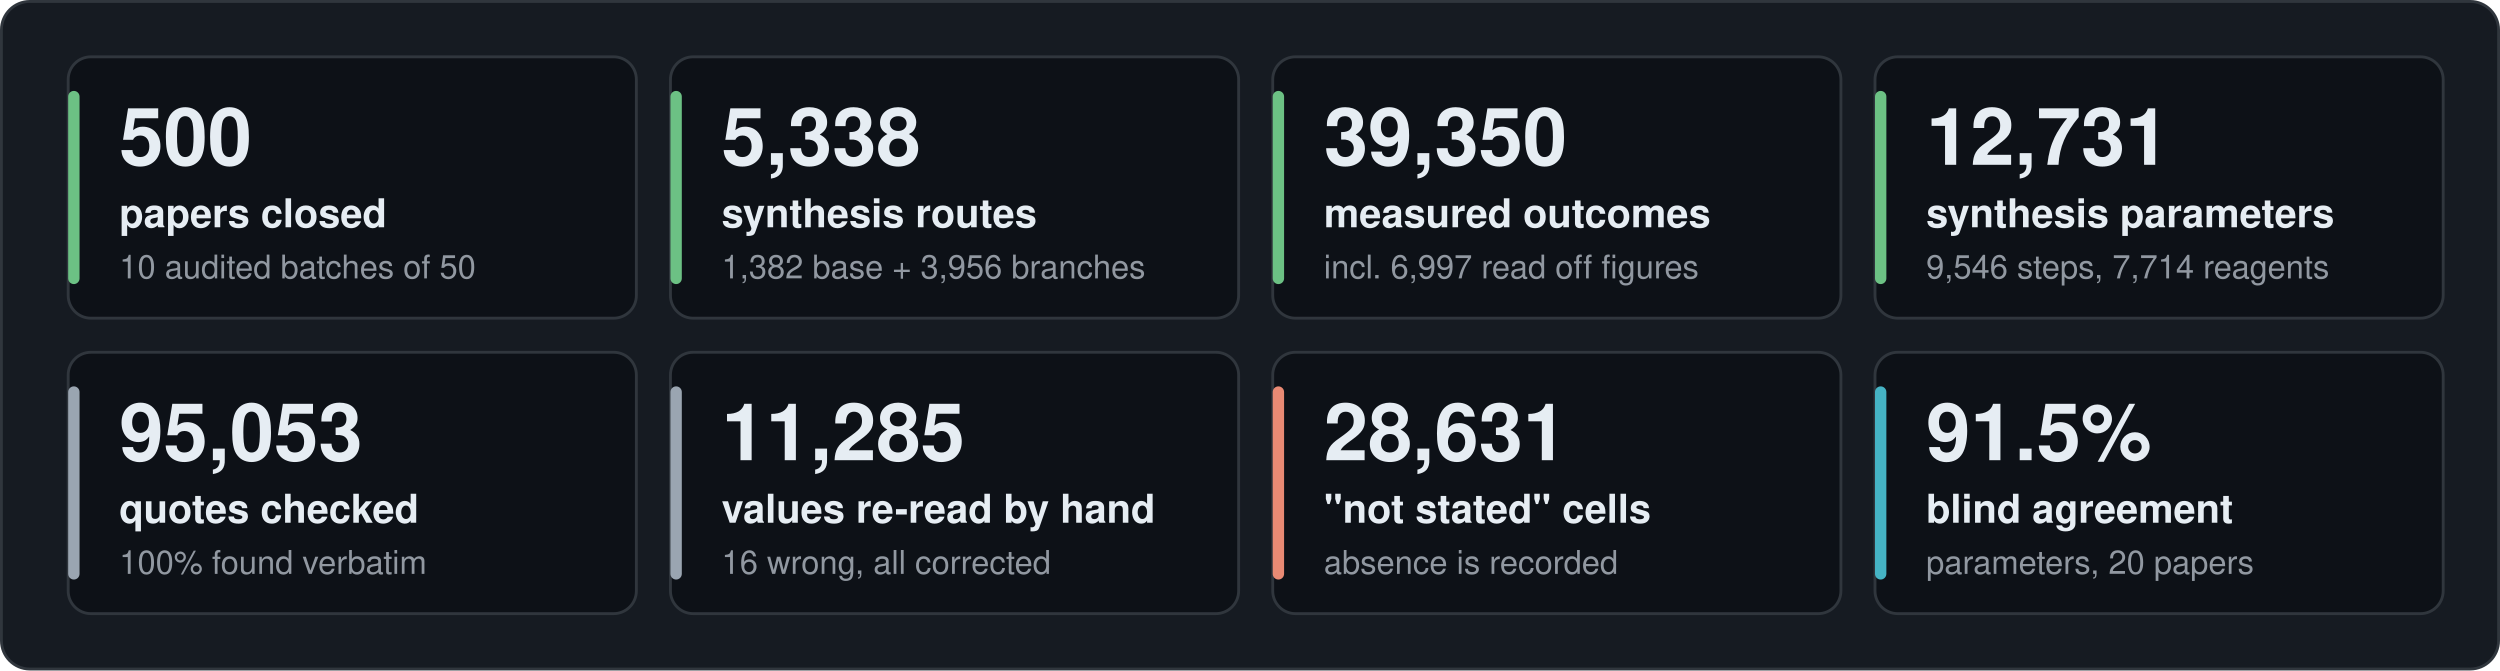
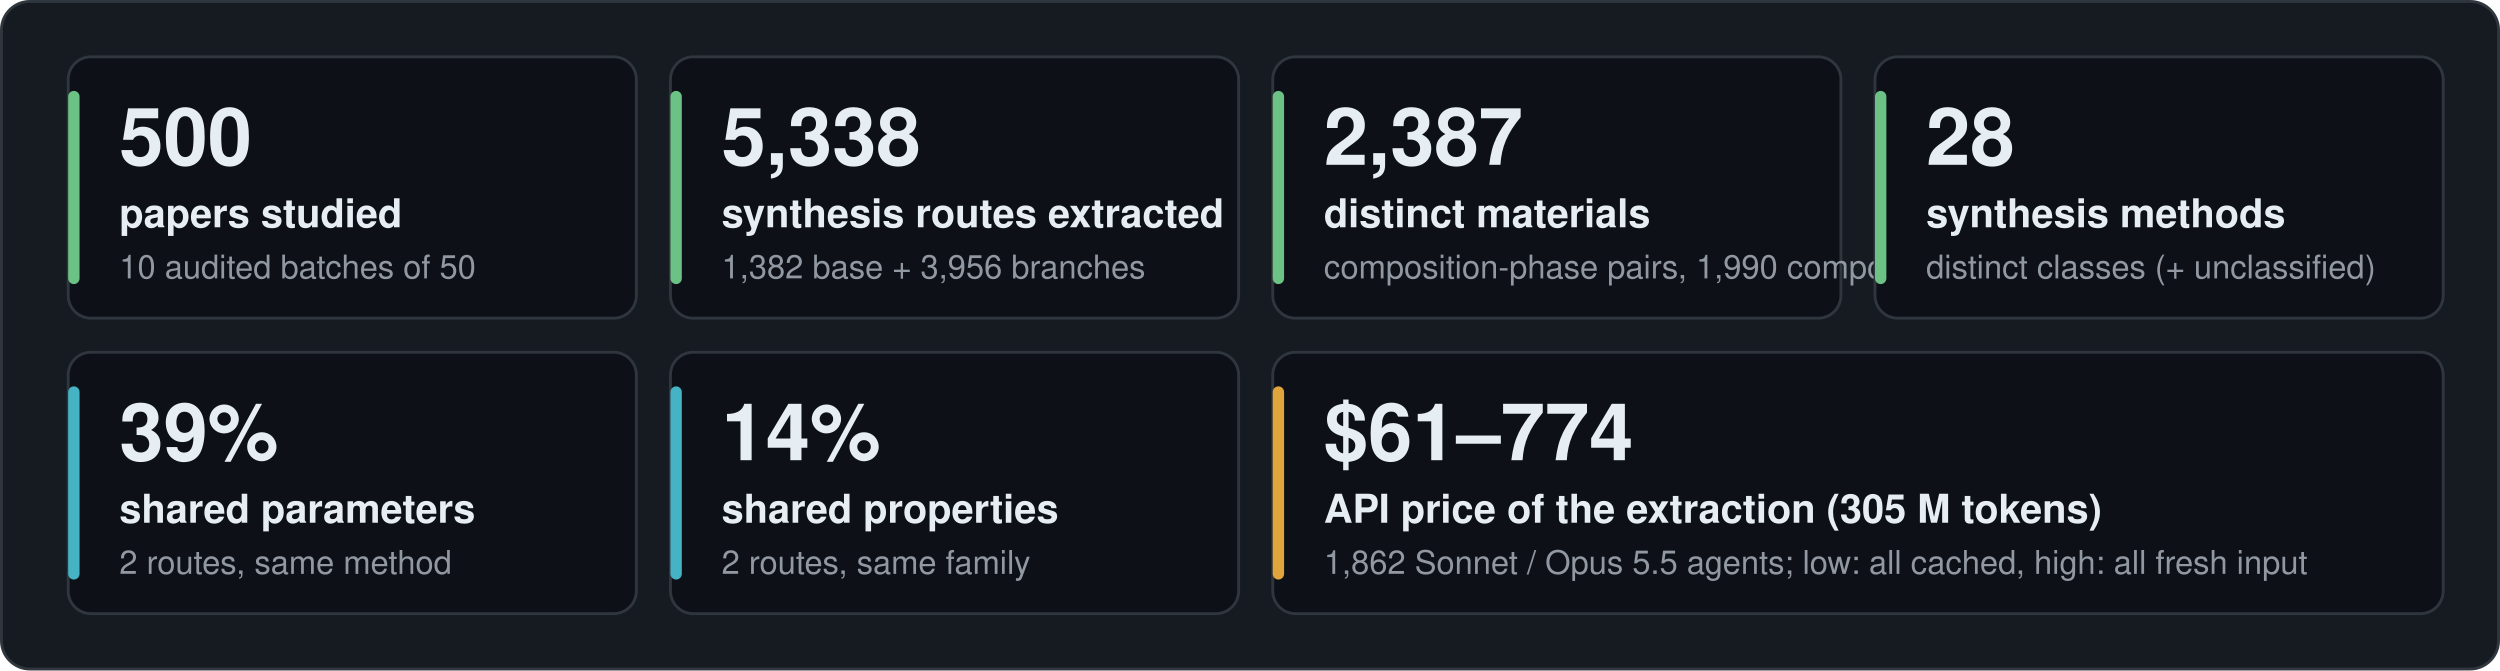
<svg xmlns="http://www.w3.org/2000/svg" viewBox="0 0 880 236" width="880" height="236" role="img" aria-label="Key figures of the database">
  <style>text{font-family:'Source Sans 3',system-ui,-apple-system,'Segoe UI',Helvetica,Arial,sans-serif;fill:#e6edf3}.m{fill:#9198a1}</style>
  <defs>
    <marker id="a" viewBox="0 0 10 10" refX="9" refY="5" markerWidth="7" markerHeight="7" orient="auto-start-reverse">
      <path d="M0,0L10,5L0,10z" fill="#9198a1" />
    </marker>
  </defs>
  <rect x=".5" y=".5" width="879" height="235" rx="10" fill="#161b22" stroke="#30363d" />
  <rect x="24" y="20" width="200" height="92" rx="8" fill="#0d1117" stroke="#30363d" />
  <rect x="24" y="32" width="4" height="68" rx="2" fill="#6cc184" />
  <text x="42" y="58" font-size="28" font-weight="700" text-anchor="start" fill="#6cc184">500</text>
-   <text x="42" y="80" font-size="14" font-weight="600" text-anchor="start">papers closed</text>
+   <text x="42" y="80" font-size="14" font-weight="600" text-anchor="start">papers studied</text>
  <text x="42" y="98" font-size="11.5" font-weight="400" text-anchor="start" class="m">10 audited batches of 50</text>
  <rect x="236" y="20" width="200" height="92" rx="8" fill="#0d1117" stroke="#30363d" />
  <rect x="236" y="32" width="4" height="68" rx="2" fill="#6cc184" />
  <text x="254" y="58" font-size="28" font-weight="700" text-anchor="start" fill="#6cc184">5,338</text>
-   <text x="254" y="80" font-size="14" font-weight="600" text-anchor="start">synthesis routes</text>
+   <text x="254" y="80" font-size="14" font-weight="600" text-anchor="start">synthesis routes extracted</text>
  <text x="254" y="98" font-size="11.5" font-weight="400" text-anchor="start" class="m">1,382 base + 3,956 branches</text>
  <rect x="448" y="20" width="200" height="92" rx="8" fill="#0d1117" stroke="#30363d" />
  <rect x="448" y="32" width="4" height="68" rx="2" fill="#6cc184" />
-   <text x="466" y="58" font-size="28" font-weight="700" text-anchor="start" fill="#6cc184">39,350</text>
-   <text x="466" y="80" font-size="14" font-weight="600" text-anchor="start">measured outcomes</text>
-   <text x="466" y="98" font-size="11.5" font-weight="400" text-anchor="start" class="m">incl. 6,997 read off figures</text>
+   <text x="466" y="58" font-size="28" font-weight="700" text-anchor="start" fill="#6cc184">2,387</text>
+   <text x="466" y="80" font-size="14" font-weight="600" text-anchor="start">distinct materials</text>
+   <text x="466" y="98" font-size="11.5" font-weight="400" text-anchor="start" class="m">composition-phase pairs, 1,990 compositions</text>
  <rect x="660" y="20" width="200" height="92" rx="8" fill="#0d1117" stroke="#30363d" />
  <rect x="660" y="32" width="4" height="68" rx="2" fill="#6cc184" />
-   <text x="678" y="58" font-size="28" font-weight="700" text-anchor="start" fill="#6cc184">12,731</text>
-   <text x="678" y="80" font-size="14" font-weight="600" text-anchor="start">synthesis parameters</text>
-   <text x="678" y="98" font-size="11.5" font-weight="400" text-anchor="start" class="m">9,546 steps, 7,714 reagents</text>
+   <text x="678" y="58" font-size="28" font-weight="700" text-anchor="start" fill="#6cc184">28</text>
+   <text x="678" y="80" font-size="14" font-weight="600" text-anchor="start">synthesis methods</text>
+   <text x="678" y="98" font-size="11.5" font-weight="400" text-anchor="start" class="m">distinct classes (+ unclassified)</text>
  <rect x="24" y="124" width="200" height="92" rx="8" fill="#0d1117" stroke="#30363d" />
-   <rect x="24" y="136" width="4" height="68" rx="2" fill="#9aa5b1" />
-   <text x="42" y="162" font-size="28" font-weight="700" text-anchor="start" fill="#9aa5b1">95,053</text>
-   <text x="42" y="184" font-size="14" font-weight="600" text-anchor="start">quotes checked</text>
-   <text x="42" y="202" font-size="11.5" font-weight="400" text-anchor="start" class="m">100% found verbatim</text>
+   <rect x="24" y="136" width="4" height="68" rx="2" fill="#45b3c4" />
+   <text x="42" y="162" font-size="28" font-weight="700" text-anchor="start" fill="#45b3c4">39%</text>
+   <text x="42" y="184" font-size="14" font-weight="600" text-anchor="start">shared parameters</text>
+   <text x="42" y="202" font-size="11.5" font-weight="400" text-anchor="start" class="m">2 routes, same method</text>
  <rect x="236" y="124" width="200" height="92" rx="8" fill="#0d1117" stroke="#30363d" />
-   <rect x="236" y="136" width="4" height="68" rx="2" fill="#9aa5b1" />
-   <text x="254" y="162" font-size="28" font-weight="700" text-anchor="start" fill="#9aa5b1">11,285</text>
-   <text x="254" y="184" font-size="14" font-weight="600" text-anchor="start">values re-read by hand</text>
-   <text x="254" y="202" font-size="11.5" font-weight="400" text-anchor="start" class="m">16 wrong, all corrected</text>
-   <rect x="448" y="124" width="200" height="92" rx="8" fill="#0d1117" stroke="#30363d" />
-   <rect x="448" y="136" width="4" height="68" rx="2" fill="#e98a74" />
-   <text x="466" y="162" font-size="28" font-weight="700" text-anchor="start" fill="#e98a74">28,631</text>
-   <text x="466" y="184" font-size="14" font-weight="600" text-anchor="start">"not stated" cells</text>
-   <text x="466" y="202" font-size="11.5" font-weight="400" text-anchor="start" class="m">absence is recorded</text>
-   <rect x="660" y="124" width="200" height="92" rx="8" fill="#0d1117" stroke="#30363d" />
-   <rect x="660" y="136" width="4" height="68" rx="2" fill="#45b3c4" />
-   <text x="678" y="162" font-size="28" font-weight="700" text-anchor="start" fill="#45b3c4">91.5%</text>
-   <text x="678" y="184" font-size="14" font-weight="600" text-anchor="start">blind agreement</text>
-   <text x="678" y="202" font-size="11.5" font-weight="400" text-anchor="start" class="m">parameters, 20 papers</text>
+   <rect x="236" y="136" width="4" height="68" rx="2" fill="#45b3c4" />
+   <text x="254" y="162" font-size="28" font-weight="700" text-anchor="start" fill="#45b3c4">14%</text>
+   <text x="254" y="184" font-size="14" font-weight="600" text-anchor="start">shared properties</text>
+   <text x="254" y="202" font-size="11.5" font-weight="400" text-anchor="start" class="m">2 routes, same family</text>
+   <rect x="448" y="124" width="412" height="92" rx="8" fill="#0d1117" stroke="#30363d" />
+   <rect x="448" y="136" width="4" height="68" rx="2" fill="#e0a43c" />
+   <text x="466" y="162" font-size="28" font-weight="700" text-anchor="start" fill="#e0a43c">$61–774</text>
+   <text x="466" y="184" font-size="14" font-weight="600" text-anchor="start">API price of the extraction (305 M tokens)</text>
+   <text x="466" y="202" font-size="11.5" font-weight="400" text-anchor="start" class="m">1,862 Sonnet / Opus 5.5 agents; low: all cached, high: all fresh input</text>
</svg>
